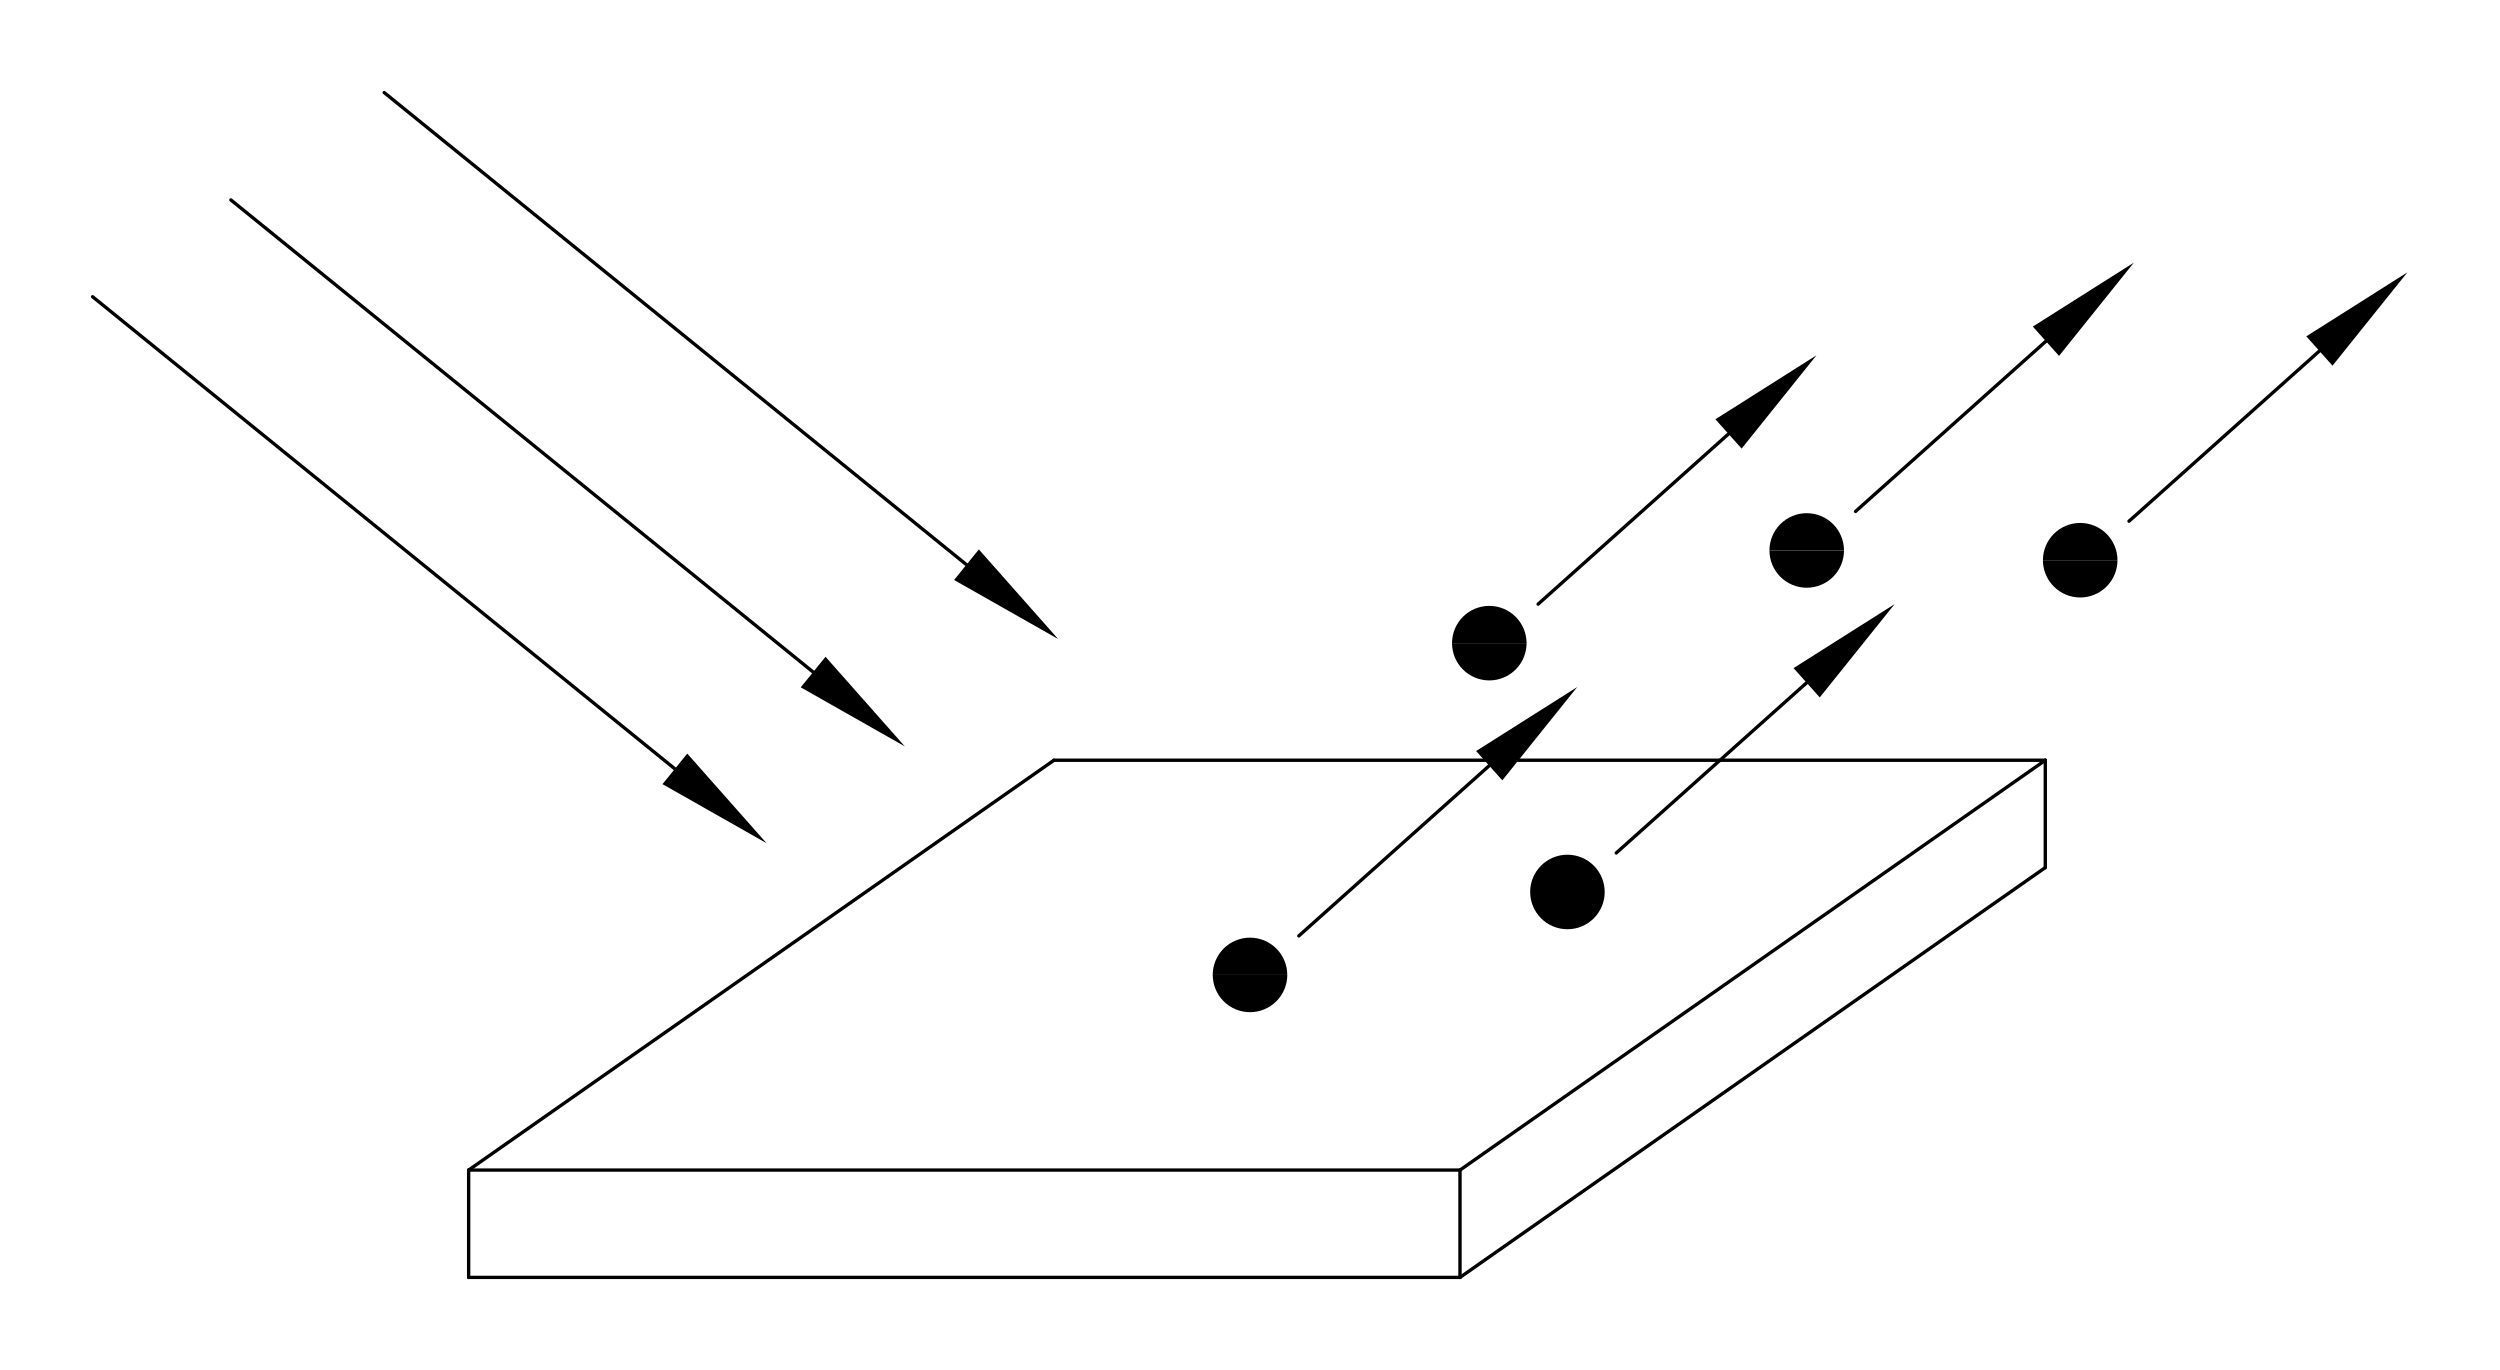
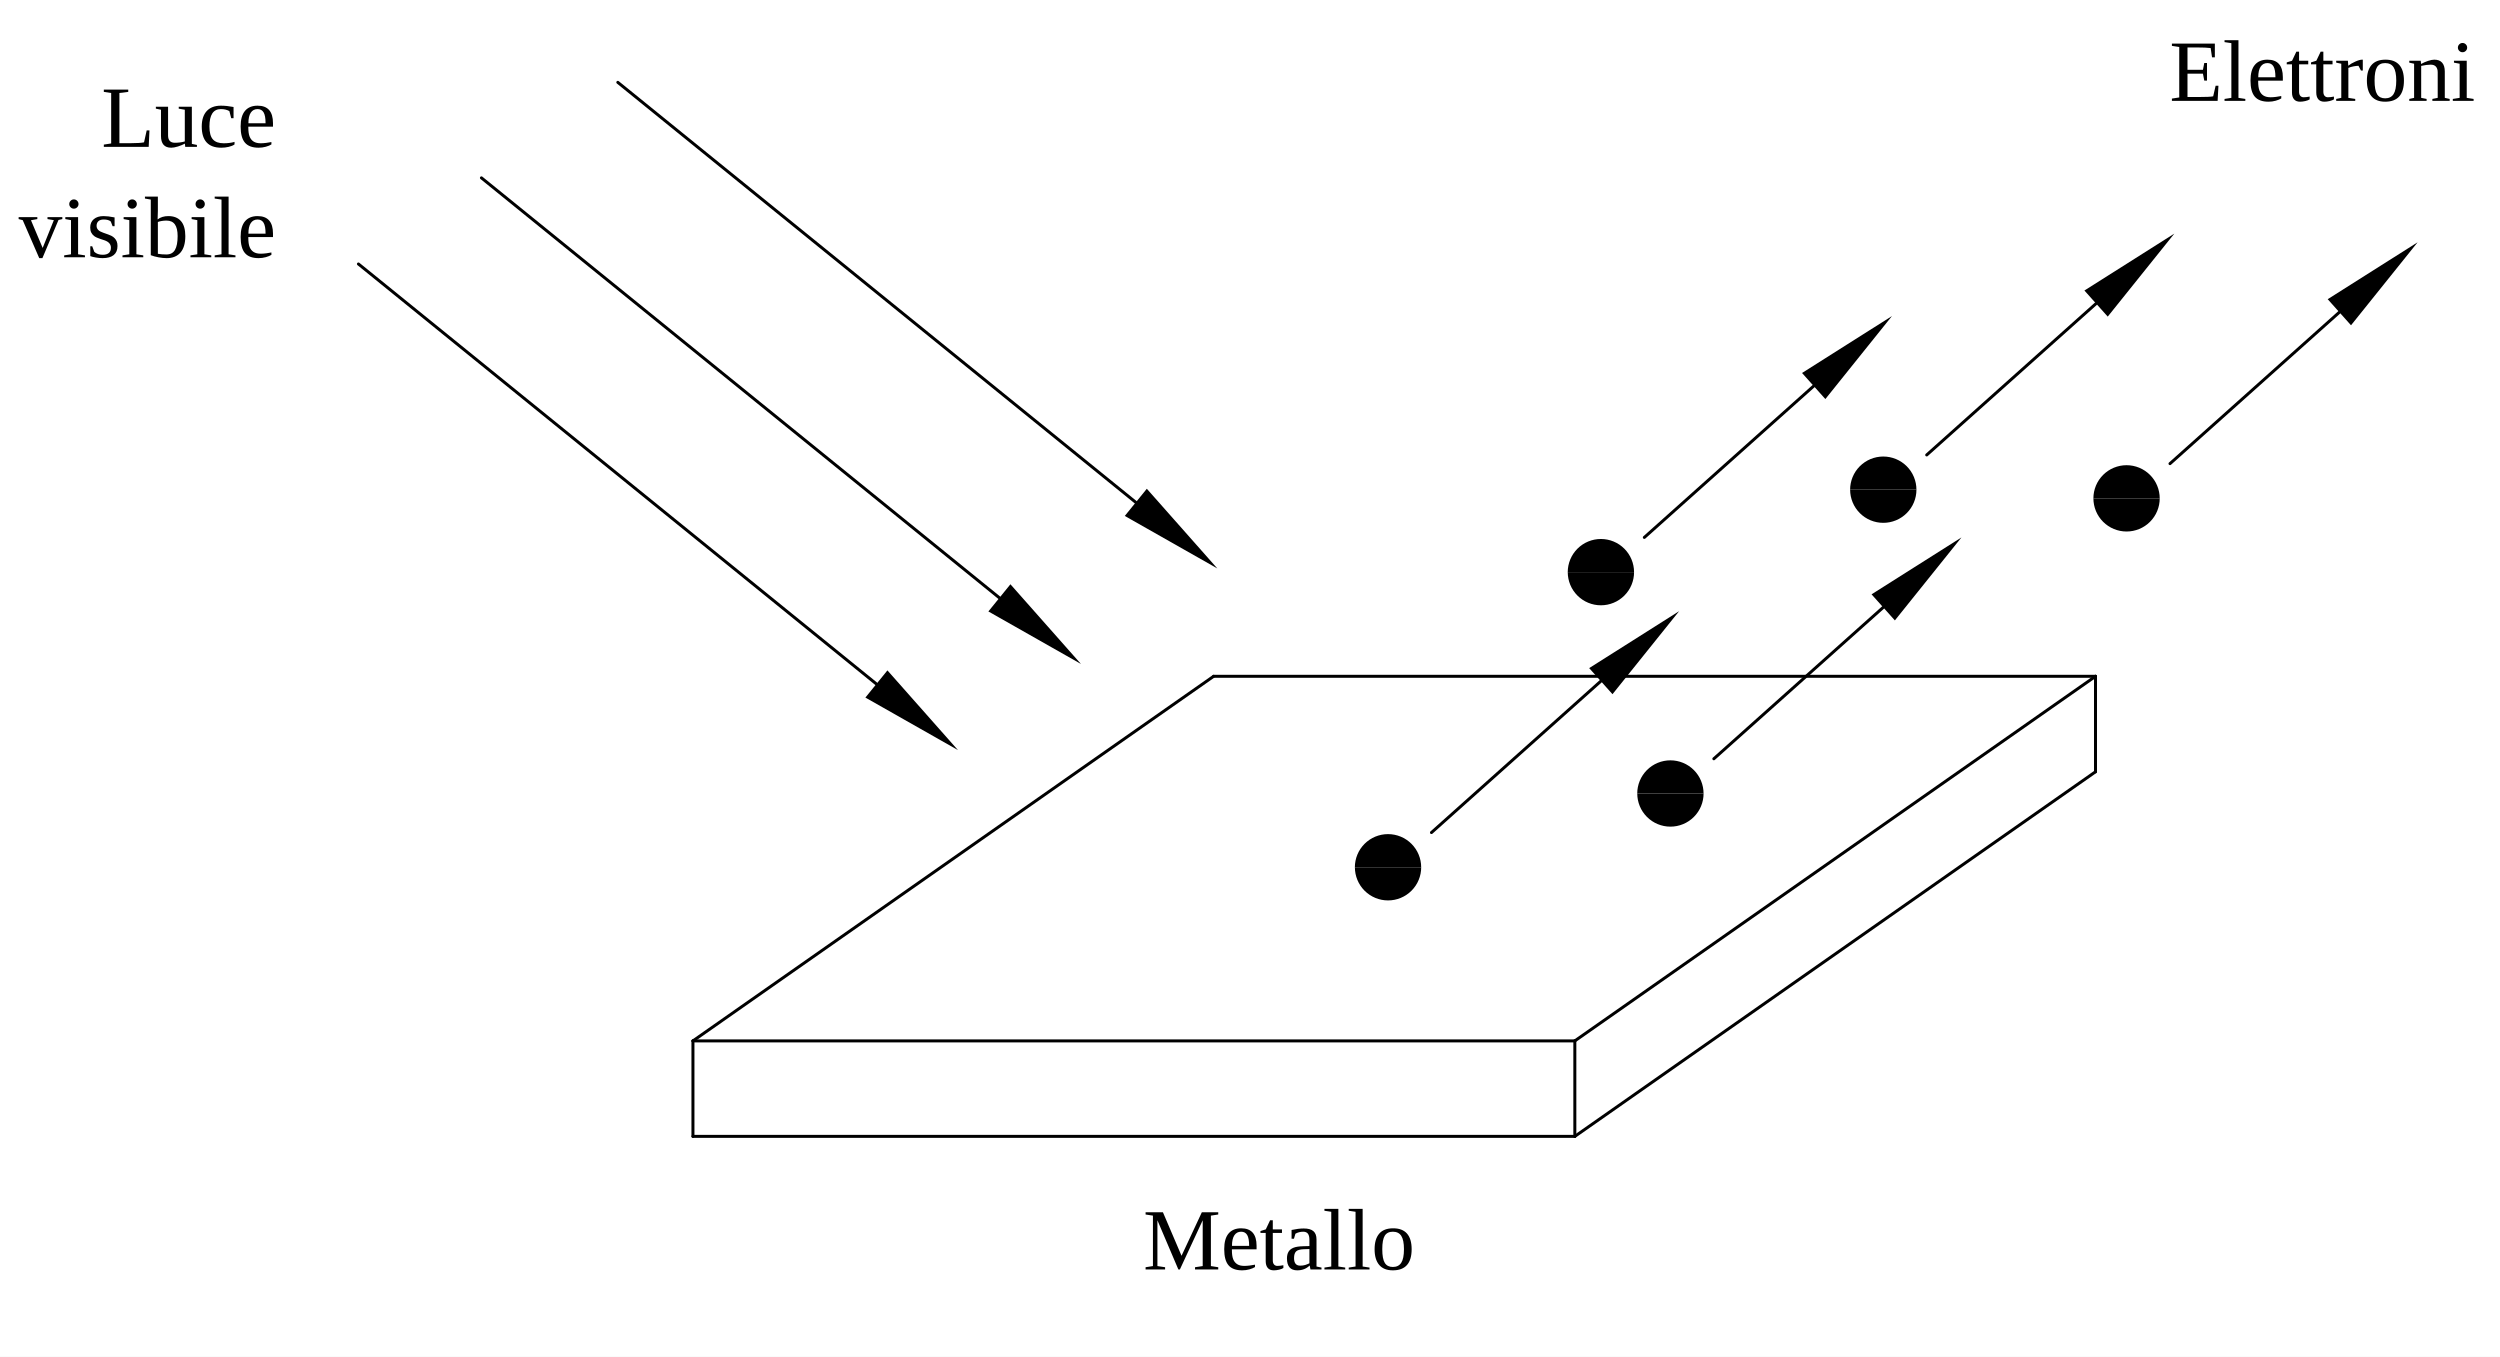
- <svg xmlns="http://www.w3.org/2000/svg" width="200.0mm" height="109.6mm" viewBox="306006 124040 241680 132444">
+ <svg xmlns="http://www.w3.org/2000/svg" width="224.8mm" height="122.0mm" viewBox="276006 124040 271680 147444">
  <defs>
    <style>.C1 {stroke: #000000; stroke-width: 326; stroke-opacity: 1.000; fill: none; fill-opacity: 1.000;}</style>
    <style>.C2 {stroke: none; stroke-width: none; stroke-opacity: 1.000; fill: #000000; fill-opacity: 1.000;}</style>
  </defs>
-   <rect fill="#ffffff" x="306006" y="124040" width="241680" height="132444" fill-opacity="1.0" />
+   <rect fill="#ffffff" x="276006" y="124040" width="271680" height="147444" fill-opacity="1.0" />
  <g stroke-linecap="round" stroke-linejoin="round">
    <path d="M 351309 247532 l 95838 0" class="C1" />
    <path d="M 447147 247532 l 0 -10377" class="C1" />
    <path d="M 447147 237156 l -95838 0" class="C1" />
    <path d="M 351309 237156 l 0 10377" class="C1" />
    <path d="M 447147 237156 l 56583 -39620" class="C1" />
    <path d="M 447147 247532 l 56583 -39620" class="C1" />
    <path d="M 351309 237156 l 56583 -39620" class="C1" />
    <path d="M 407892 197536 l 95838 0" class="C1" />
    <path d="M 503730 197536 l 0 10377" class="C1" />
    <path d="M 372444 196893 l -2395 2954 10059 5708 Z" class="C2" />
    <path d="M 371247 198370 l -56290 -45641" class="C1" />
    <path d="M 385810 187534 l -2395 2954 10059 5708 Z" class="C2" />
    <path d="M 384613 189010 l -56290 -45641" class="C1" />
    <path d="M 400633 177155 l -2395 2954 10059 5708 Z" class="C2" />
    <path d="M 399435 178632 l -56290 -45641" class="C1" />
    <path d="M 480659 190046 l -18405 16452" class="C1" />
    <path d="M 453931 210271 l 17 353 52 350 86 343 119 333 151 320 182 303 211 284 237 262 262 237 284 211 303 182 320 151 333 119 343 86 350 52 353 17 353 -17 350 -52 343 -86 333 -119 320 -151 303 -182 284 -211 262 -237 237 -262 211 -284 182 -303 151 -320 119 -333 86 -343 52 -350 17 -353 -3602 0 Z" class="C2" />
    <path d="M 461135 210271 l -17 -353 -52 -350 -86 -343 -119 -333 -151 -320 -182 -303 -211 -284 -237 -262 -262 -237 -284 -211 -303 -182 -320 -151 -333 -119 -343 -86 -350 -52 -353 -17 -353 17 -350 52 -343 86 -333 119 -320 151 -303 182 -284 211 -262 237 -237 262 -211 284 -182 303 -151 320 -119 333 -86 343 -52 350 -17 353 3602 0 Z" class="C2" />
    <path d="M 479392 188628 l 2534 2835 7238 -9020 Z" class="C2" />
    <path d="M 449972 198064 l -18405 16452" class="C1" />
    <path d="M 423244 218289 l 17 353 52 350 86 343 119 333 151 320 182 303 211 284 237 262 262 237 284 211 303 182 320 151 333 119 343 86 350 52 353 17 353 -17 350 -52 343 -86 333 -119 320 -151 303 -182 284 -211 262 -237 237 -262 211 -284 182 -303 151 -320 119 -333 86 -343 52 -350 17 -353 -3602 0 Z" class="C2" />
    <path d="M 430448 218289 l -17 -353 -52 -350 -86 -343 -119 -333 -151 -320 -182 -303 -211 -284 -237 -262 -262 -237 -284 -211 -303 -182 -320 -151 -333 -119 -343 -86 -350 -52 -353 -17 -353 17 -350 52 -343 86 -333 119 -320 151 -303 182 -284 211 -262 237 -237 262 -211 284 -182 303 -151 320 -119 333 -86 343 -52 350 -17 353 3602 0 Z" class="C2" />
    <path d="M 448705 196646 l 2534 2835 7238 -9020 Z" class="C2" />
    <path d="M 503792 157029 l -18405 16452" class="C1" />
    <path d="M 477064 177255 l 17 353 52 350 86 343 119 333 151 320 182 303 211 284 237 262 262 237 284 211 303 182 320 151 333 119 343 86 350 52 353 17 353 -17 350 -52 343 -86 333 -119 320 -151 303 -182 284 -211 262 -237 237 -262 211 -284 182 -303 151 -320 119 -333 86 -343 52 -350 17 -353 -3602 0 Z" class="C2" />
    <path d="M 484269 177255 l -17 -353 -52 -350 -86 -343 -119 -333 -151 -320 -182 -303 -211 -284 -237 -262 -262 -237 -284 -211 -303 -182 -320 -151 -333 -119 -343 -86 -350 -52 -353 -17 -353 17 -350 52 -343 86 -333 119 -320 151 -303 182 -284 211 -262 237 -237 262 -211 284 -182 303 -151 320 -119 333 -86 343 -52 350 -17 353 3602 0 Z" class="C2" />
    <path d="M 502525 155612 l 2534 2835 7238 -9020 Z" class="C2" />
    <path d="M 473105 165991 l -18405 16452" class="C1" />
    <path d="M 446377 186216 l 17 353 52 350 86 343 119 333 151 320 182 303 211 284 237 262 262 237 284 211 303 182 320 151 333 119 343 86 350 52 353 17 353 -17 350 -52 343 -86 333 -119 320 -151 303 -182 284 -211 262 -237 237 -262 211 -284 182 -303 151 -320 119 -333 86 -343 52 -350 17 -353 -3602 0 Z" class="C2" />
    <path d="M 453582 186216 l -17 -353 -52 -350 -86 -343 -119 -333 -151 -320 -182 -303 -211 -284 -237 -262 -262 -237 -284 -211 -303 -182 -320 -151 -333 -119 -343 -86 -350 -52 -353 -17 -353 17 -350 52 -343 86 -333 119 -320 151 -303 182 -284 211 -262 237 -237 262 -211 284 -182 303 -151 320 -119 333 -86 343 -52 350 -17 353 3602 0 Z" class="C2" />
    <path d="M 471838 164573 l 2534 2835 7238 -9020 Z" class="C2" />
    <path d="M 503502 178198 l 17 353 52 350 86 343 119 333 151 320 182 303 211 284 237 262 262 237 284 211 303 182 320 151 333 119 343 86 350 52 353 17 353 -17 350 -52 343 -86 333 -119 320 -151 303 -182 284 -211 262 -237 237 -262 211 -284 182 -303 151 -320 119 -333 86 -343 52 -350 17 -353 -3602 0 Z" class="C2" />
    <path d="M 510707 178198 l -17 -353 -52 -350 -86 -343 -119 -333 -151 -320 -182 -303 -211 -284 -237 -262 -262 -237 -284 -211 -303 -182 -320 -151 -333 -119 -343 -86 -350 -52 -353 -17 -353 17 -350 52 -343 86 -333 119 -320 151 -303 182 -284 211 -262 237 -237 262 -211 284 -182 303 -151 320 -119 333 -86 343 -52 350 -17 353 3602 0 Z" class="C2" />
    <path d="M 528963 156555 l 2534 2835 7238 -9020 Z" class="C2" />
    <path d="M 530230 157973 l -18405 16452" class="C1" />
  </g>
+   <text transform="translate(306000 140000) scale(4)" font-family="'Times New Roman', Times, serif" font-size="2375" text-anchor="end" fill="#000000">Luce</text>
+   <text transform="translate(306000 152000) scale(4)" font-family="'Times New Roman', Times, serif" font-size="2375" text-anchor="end" fill="#000000">visibile</text>
+   <text transform="translate(545000 135000) scale(4)" font-family="'Times New Roman', Times, serif" font-size="2375" text-anchor="end" fill="#000000">Elettroni</text>
+   <text transform="translate(415000 262000) scale(4)" font-family="'Times New Roman', Times, serif" font-size="2375" text-anchor="middle" fill="#000000">Metallo</text>
</svg>
